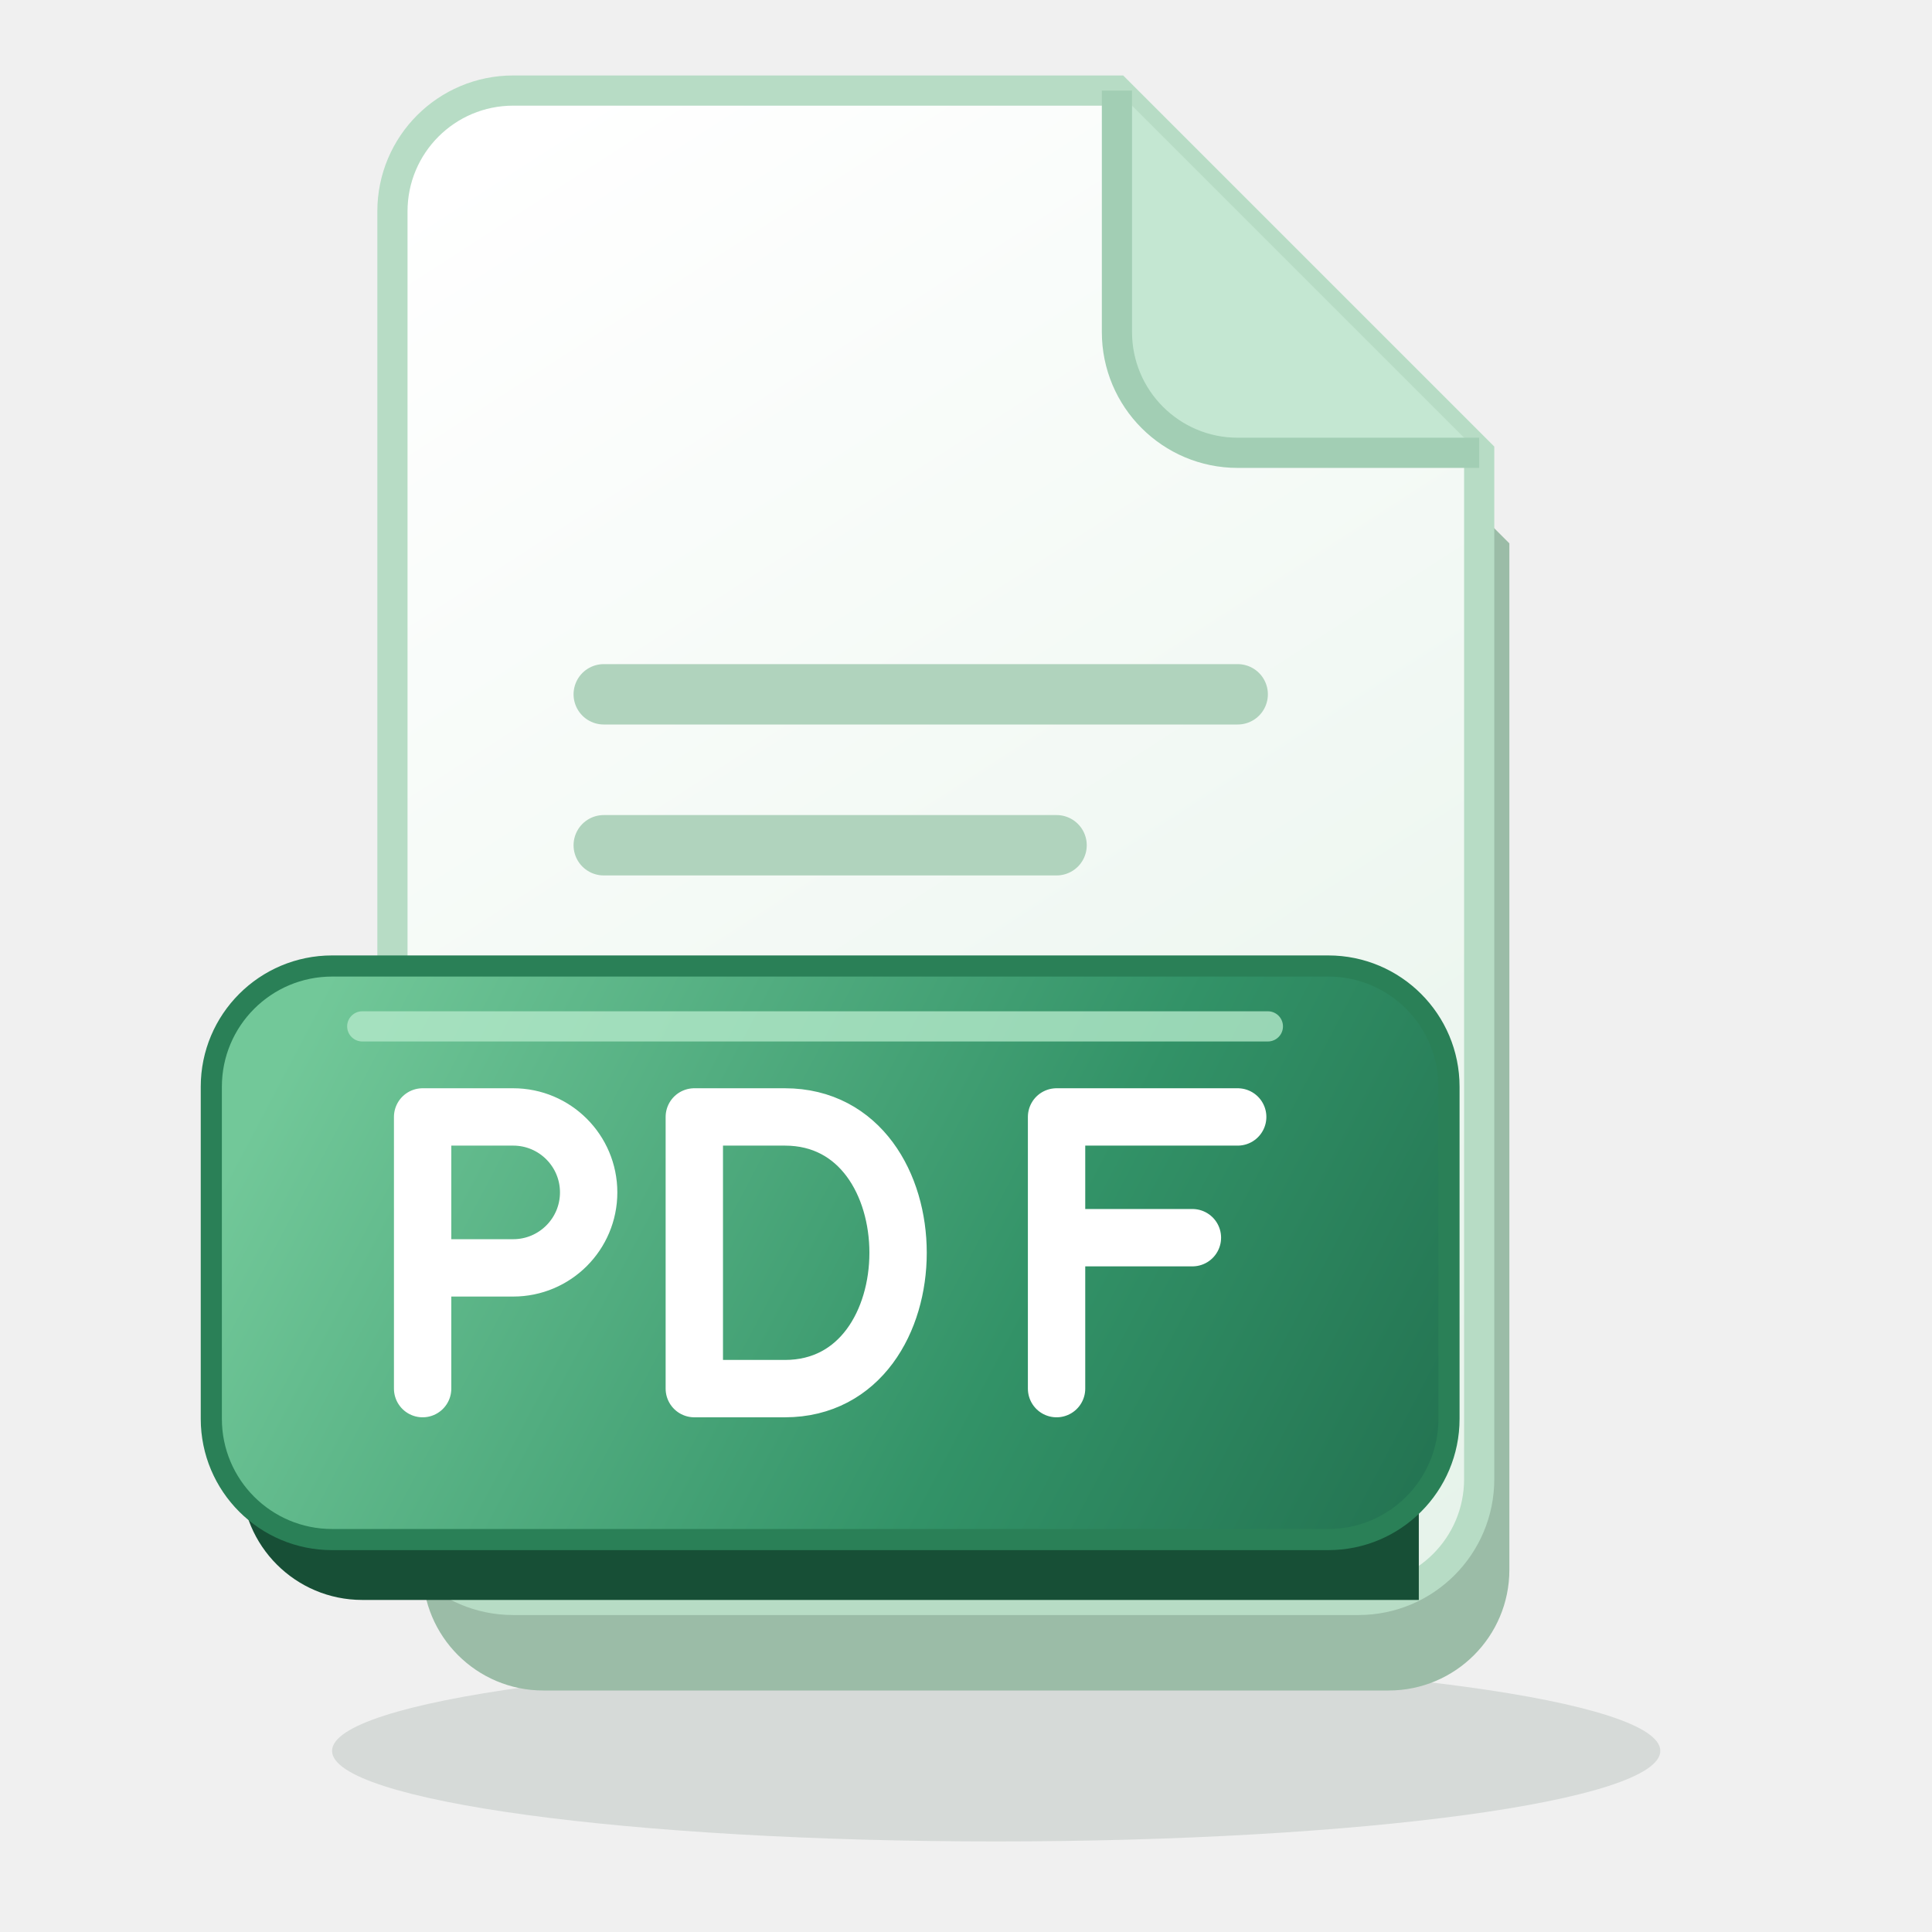
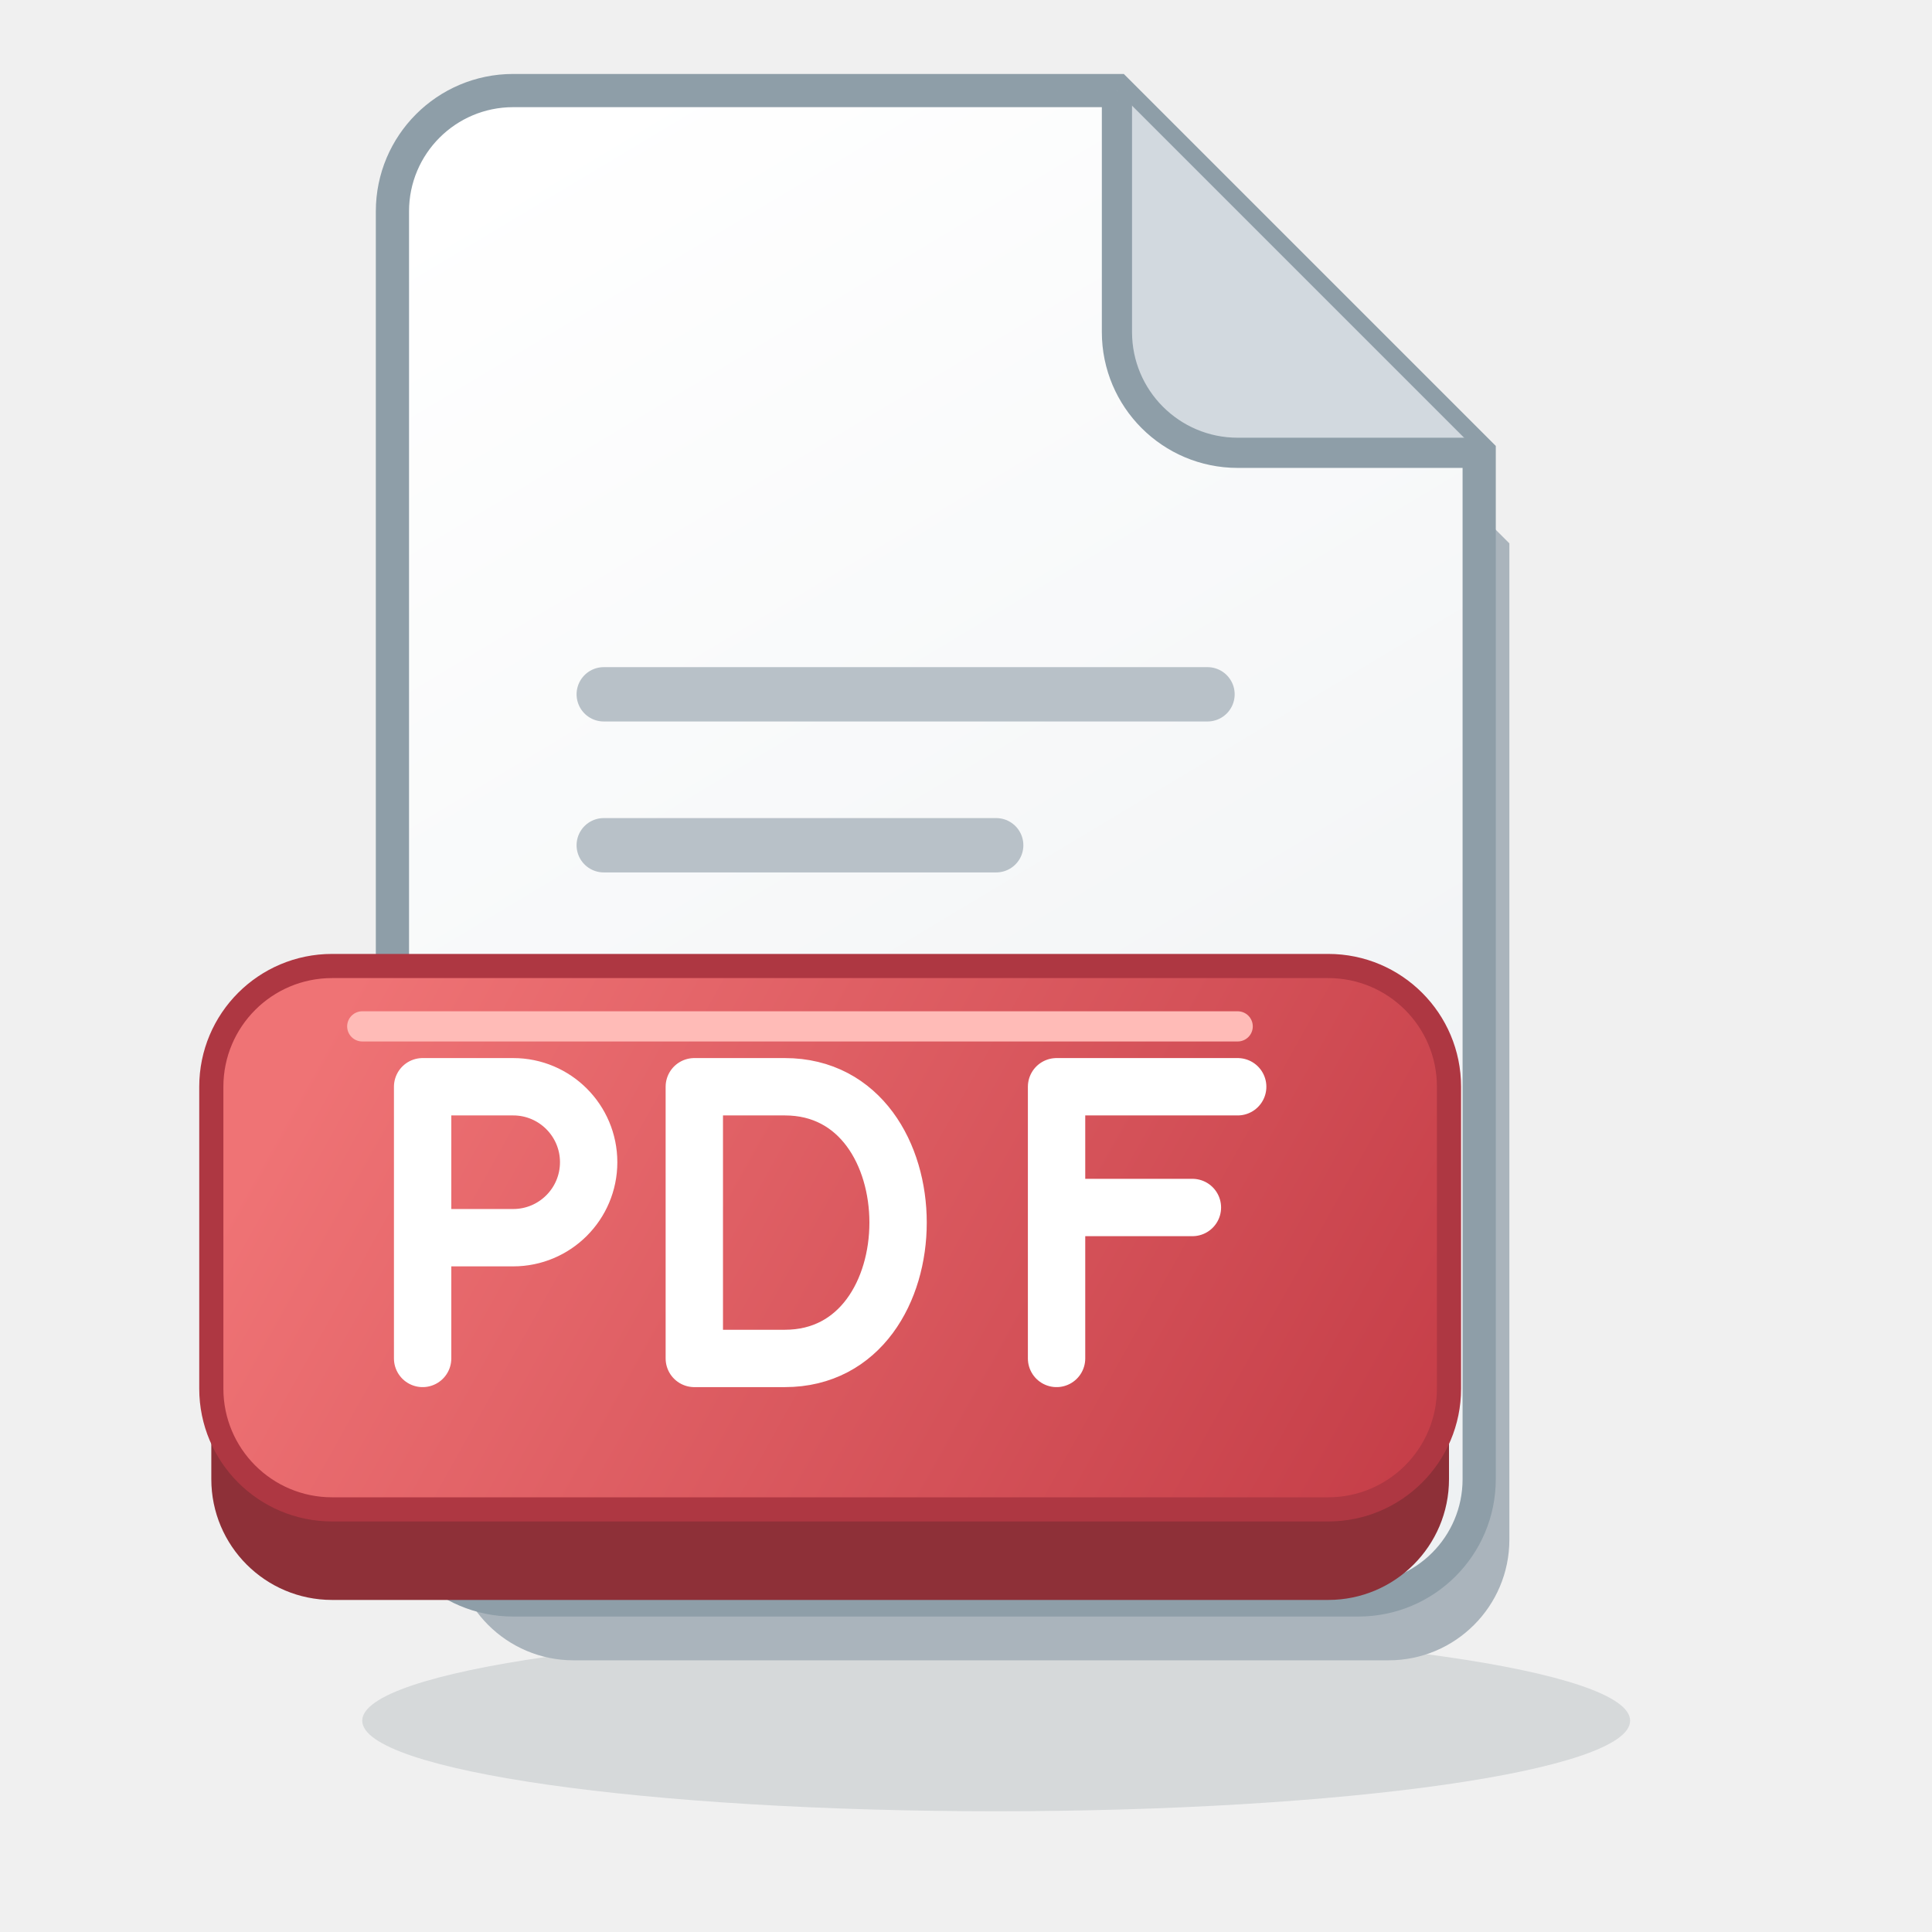
<svg xmlns="http://www.w3.org/2000/svg" width="64" height="64" viewBox="0 0 64 64" fill="none">
  <defs>
-     <linearGradient id="paper" x1="16" y1="5" x2="47" y2="53" gradientUnits="userSpaceOnUse">
+     <linearGradient id="sheet" x1="17" y1="5" x2="47" y2="55" gradientUnits="userSpaceOnUse">
      <stop stop-color="#FFFFFF" />
-       <stop offset="1" stop-color="#E6F3EA" />
+       <stop offset="1" stop-color="#EDF0F2" />
    </linearGradient>
-     <linearGradient id="band" x1="10" y1="34" x2="48" y2="54" gradientUnits="userSpaceOnUse">
-       <stop stop-color="#72C899" />
-       <stop offset=".6" stop-color="#329267" />
-       <stop offset="1" stop-color="#216E4E" />
+     <linearGradient id="label" x1="12" y1="32" x2="46" y2="51" gradientUnits="userSpaceOnUse">
+       <stop stop-color="#EF7375" />
+       <stop offset="1" stop-color="#C53E48" />
    </linearGradient>
  </defs>
-   <ellipse cx="33" cy="58" rx="22" ry="3" fill="#123524" opacity=".12" />
-   <path d="M18 6h20l12 12v34a4 4 0 0 1-4 4H18a4 4 0 0 1-4-4V10a4 4 0 0 1 4-4Z" fill="#9BBCA7" />
-   <path d="M17 3h20l12 12v34a4 4 0 0 1-4 4H17a4 4 0 0 1-4-4V7a4 4 0 0 1 4-4Z" fill="url(#paper)" stroke="#B7DCC5" />
-   <path d="M37 3v8a4 4 0 0 0 4 4h8" fill="#C4E7D2" stroke="#A2CEB4" />
-   <path d="M20 23h21m-21 5h15" stroke="#B0D3BD" stroke-width="2" stroke-linecap="round" />
-   <path d="M8 38a4 4 0 0 1 4-4h35v19H12a4 4 0 0 1-4-4V38Z" fill="#174F36" />
-   <rect x="7" y="32" width="41" height="19" rx="4" fill="url(#band)" stroke="#2A8057" stroke-width=".7" />
-   <path d="M14 46V37h3a2.5 2.5 0 0 1 0 5h-3m12-5h-3v9h3c5 0 5-9 0-9Zm9 9v-9h6m-6 4h4.5" stroke="#FFFFFF" stroke-width="1.9" stroke-linecap="round" stroke-linejoin="round" />
-   <path d="M12 34h30" stroke="#B3E8C9" stroke-width="1" stroke-linecap="round" opacity=".8" />
+   <ellipse cx="33" cy="57" rx="21" ry="3" fill="#263B47" opacity=".13" />
+   <path d="M19 6h19l12 12v33a4 4 0 0 1-4 4H19a4 4 0 0 1-4-4V10a4 4 0 0 1 4-4Z" fill="#AAB4BC" />
+   <path d="M17 3h20l12 12v34a4 4 0 0 1-4 4H17a4 4 0 0 1-4-4V7a4 4 0 0 1 4-4Z" fill="url(#sheet)" stroke="#8E9EA8" stroke-width="1.1" />
+   <path d="M37 3v8a4 4 0 0 0 4 4h8" fill="#D2D9DF" stroke="#8E9EA8" stroke-width="1" />
+   <path d="M20 23h20m-20 5h13" stroke="#B8C1C8" stroke-width="1.8" stroke-linecap="round" />
+   <rect x="7" y="35" width="41" height="18" rx="4" fill="#8E3038" />
+   <rect x="7" y="32" width="41" height="18" rx="4" fill="url(#label)" stroke="#AE3742" stroke-width=".8" />
+   <path d="M14 45V36h3a2.5 2.5 0 0 1 0 5h-3m12-5h-3v9h3c5 0 5-9 0-9Zm9 9v-9h6m-6 4h4.5" stroke="#FFFFFF" stroke-width="1.9" stroke-linecap="round" stroke-linejoin="round" />
+   <path d="M12 34h29" stroke="#FFBBB7" stroke-width="1" stroke-linecap="round" />
</svg>
